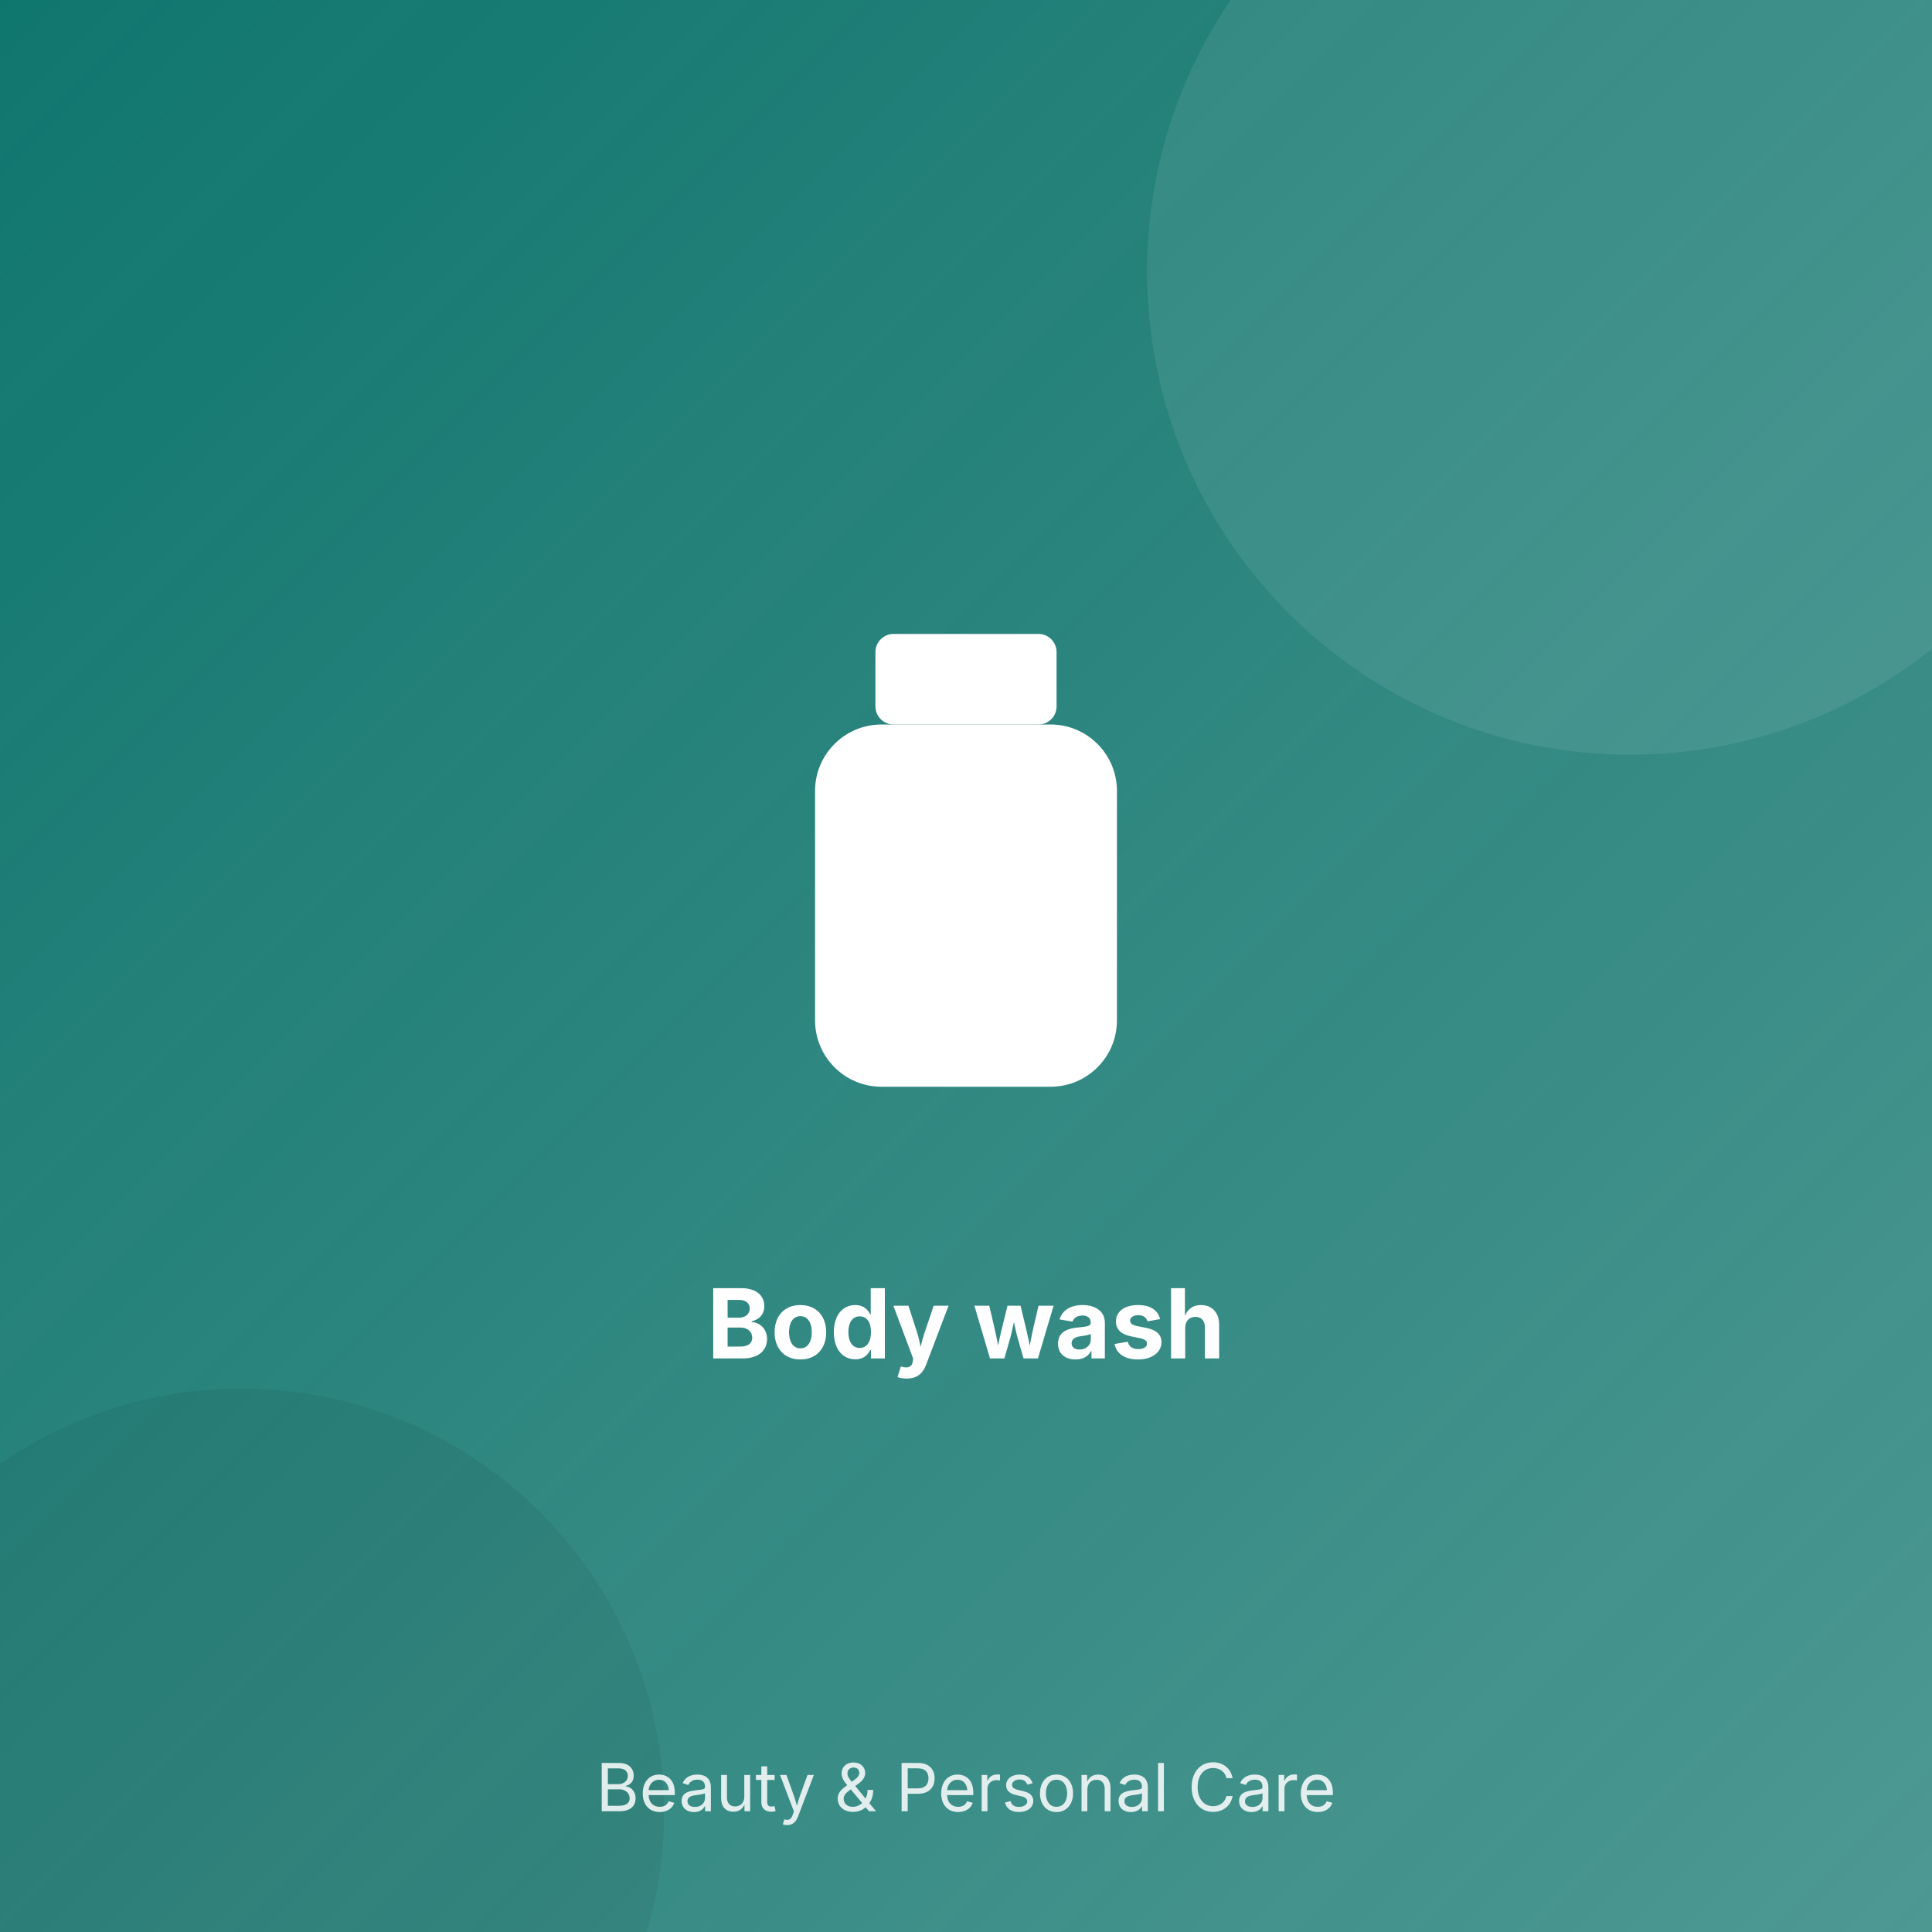
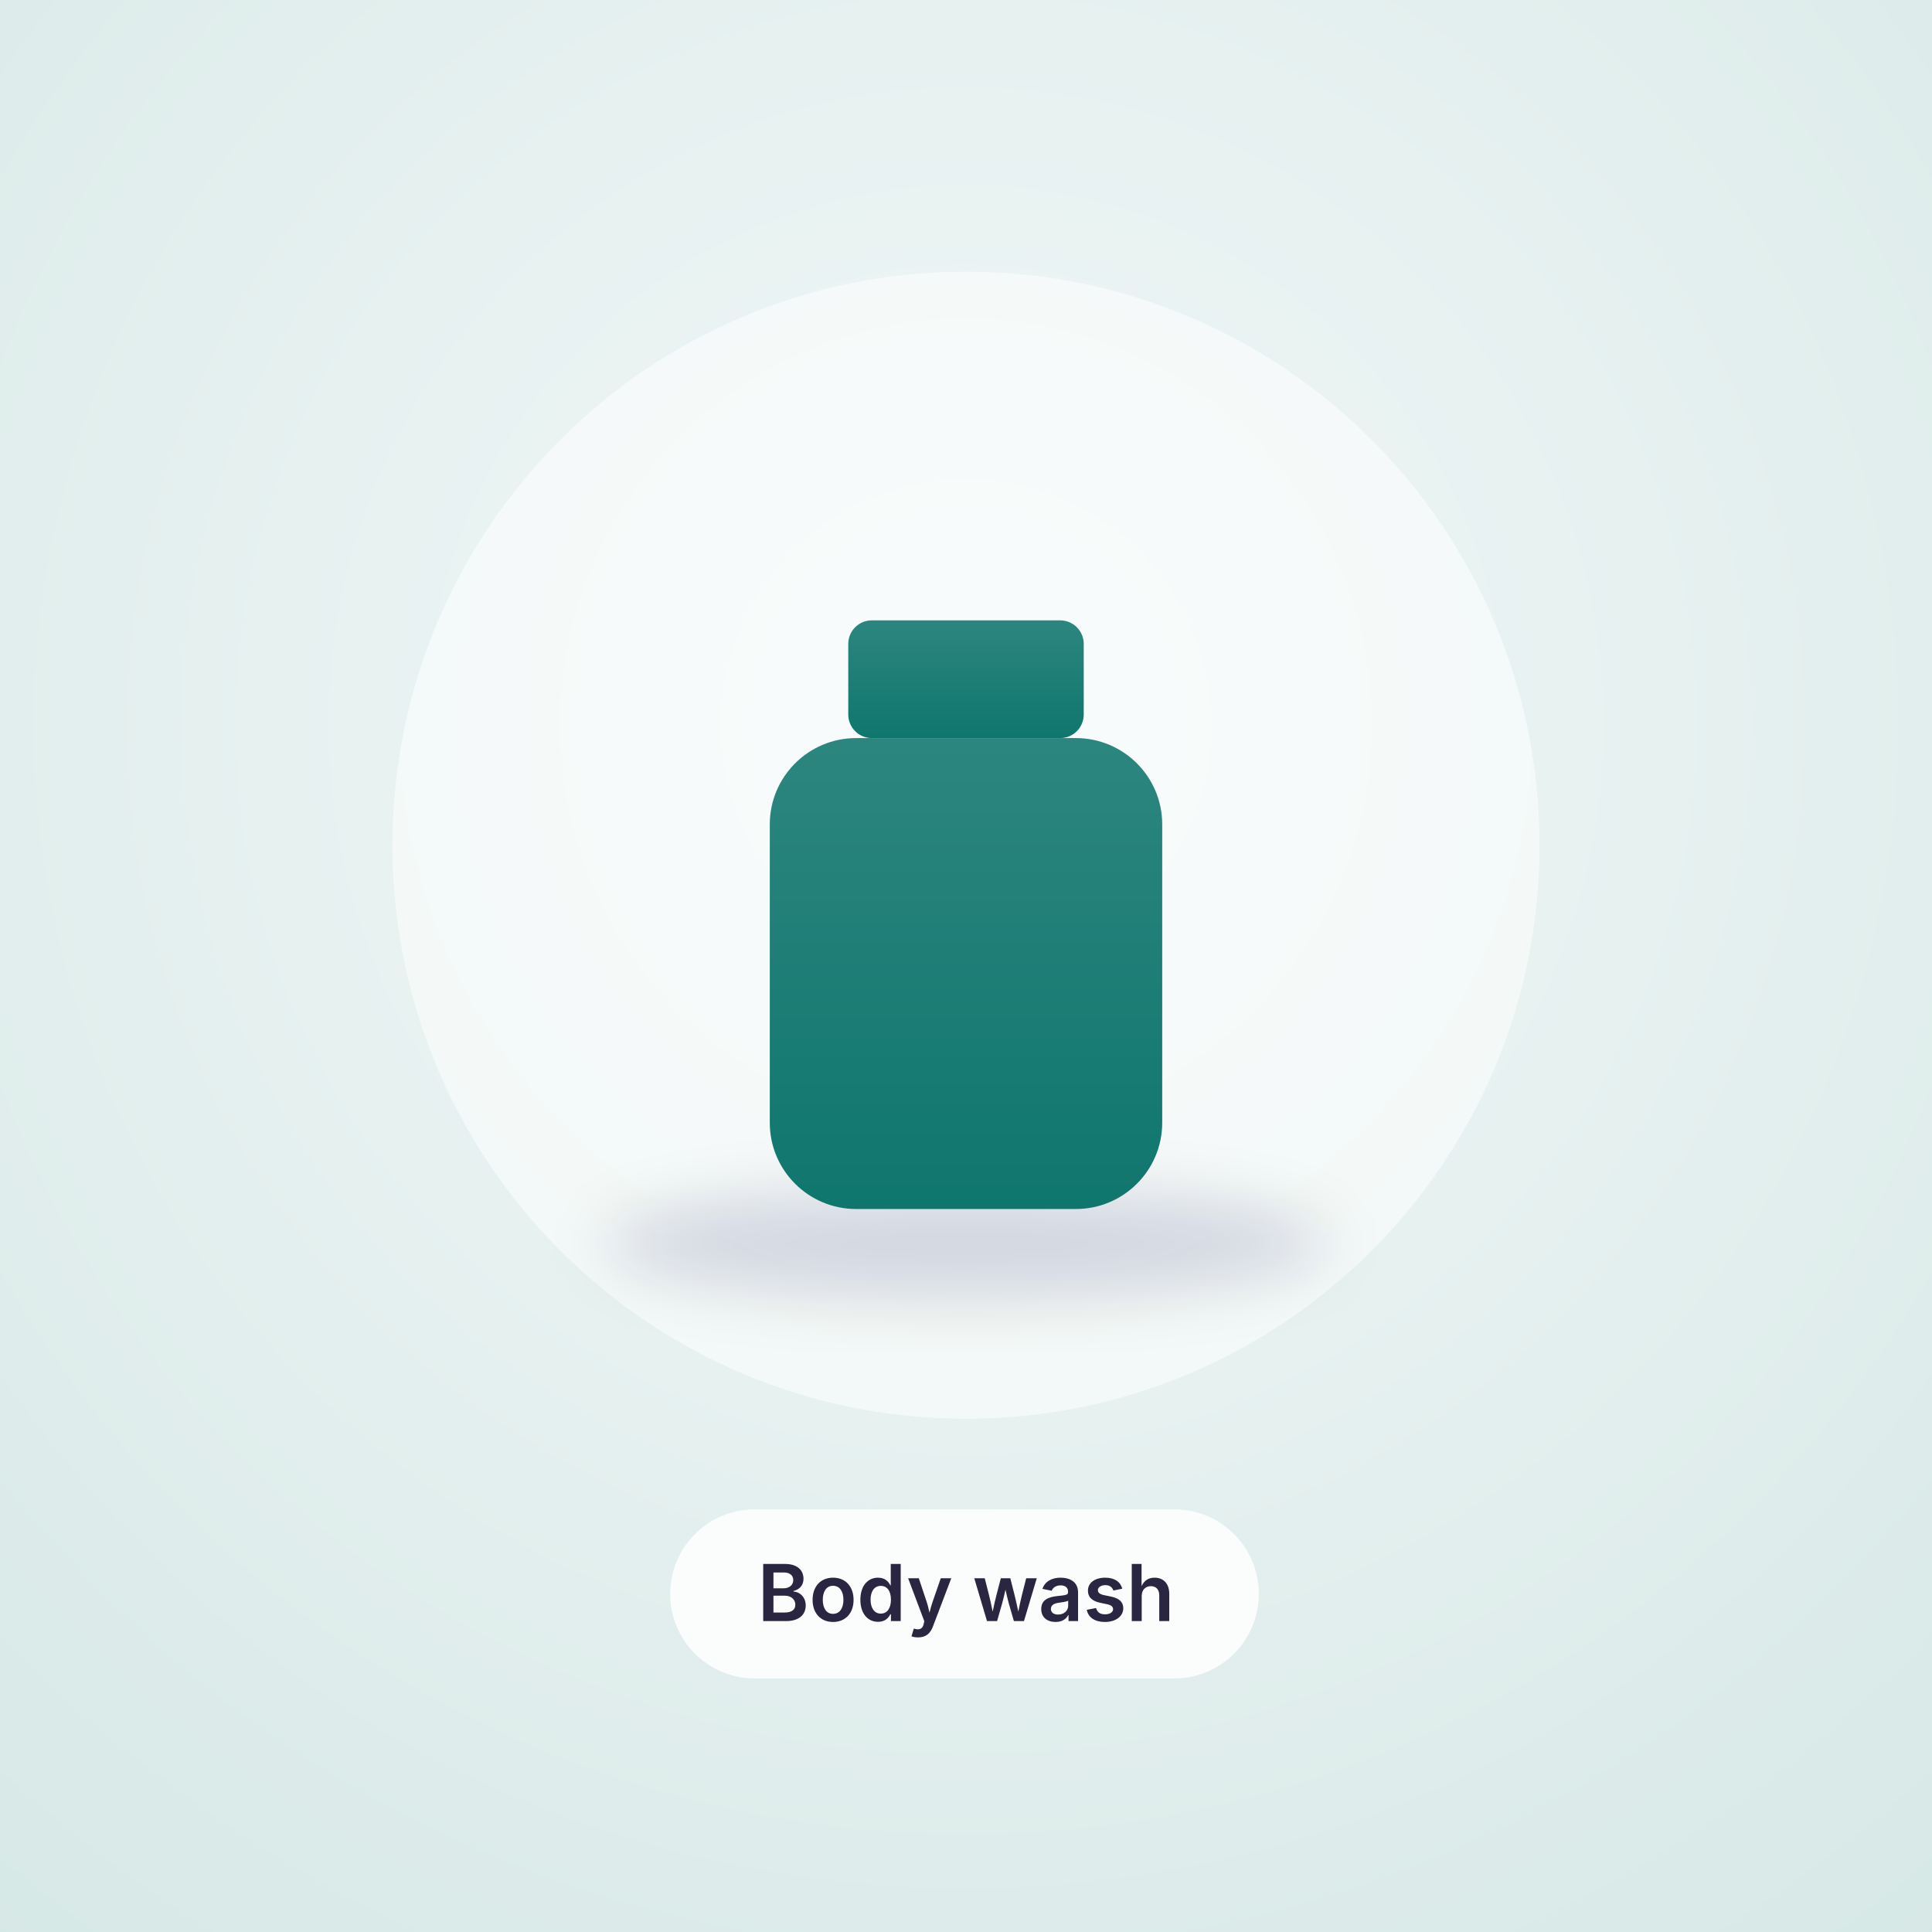
- <svg xmlns="http://www.w3.org/2000/svg" viewBox="0 0 640 640" role="img" aria-label="Body wash illustration">
+ <svg xmlns="http://www.w3.org/2000/svg" viewBox="0 0 640 640" width="640" height="640" role="img" aria-label="Body wash">
  <defs>
-     <linearGradient id="g" x1="0" y1="0" x2="1" y2="1">
-       <stop offset="0" stop-color="#0f766e" />
-       <stop offset="1" stop-color="#0f766e" stop-opacity=".72" />
+     <radialGradient id="t-body-wash-bg" cx="320" cy="240" r="520" gradientUnits="userSpaceOnUse">
+       <stop offset="0" stop-color="#f3f8f8" />
+       <stop offset="1" stop-color="#d6e8e6" />
+     </radialGradient>
+     <linearGradient id="t-body-wash-ink" x1="0" y1="0" x2="0" y2="1">
+       <stop offset="0" stop-color="#2c867f" />
+       <stop offset="1" stop-color="#0f766e" />
    </linearGradient>
+     <filter id="t-body-wash-blur" x="-50%" y="-50%" width="200%" height="200%">
+       <feGaussianBlur stdDeviation="10" />
+     </filter>
  </defs>
-   <rect width="640" height="640" fill="url(#g)" />
-   <circle cx="540" cy="90" r="160" fill="#fff" fill-opacity=".08" />
-   <circle cx="80" cy="600" r="140" fill="#000" fill-opacity=".06" />
-   <rect x="290" y="210" width="60" height="30" rx="6" fill="#fff" />
-   <rect x="270" y="240" width="100" height="120" rx="22" fill="#fff" />
-   <text y="450" text-anchor="middle" font-family="system-ui, -apple-system, Segoe UI, sans-serif" font-size="32" font-weight="700" fill="#fff">
-     <tspan x="320" dy="0">Body wash</tspan>
-   </text>
-   <text x="320" y="600" text-anchor="middle" font-family="system-ui, -apple-system, Segoe UI, sans-serif" font-size="22" fill="#fff" fill-opacity=".85">Beauty &amp; Personal Care</text>
+   <rect width="640" height="640" fill="url(#t-body-wash-bg)" />
+   <circle cx="320" cy="280" r="190" fill="#fff" fill-opacity=".5" />
+   <ellipse cx="320" cy="412" rx="120" ry="18" fill="#1e1b4b" fill-opacity=".14" filter="url(#t-body-wash-blur)" />
+   <g transform="translate(320 290) scale(1.3) translate(-320 -275)">
+     <rect x="290" y="210" width="60" height="30" rx="6" fill="url(#t-body-wash-ink)" />
+     <rect x="270" y="240" width="100" height="120" rx="22" fill="url(#t-body-wash-ink)" />
+   </g>
+   <rect x="222" y="500" width="195" height="56" rx="28" fill="#fff" fill-opacity=".85" />
+   <text x="320" y="537" text-anchor="middle" font-family="system-ui, -apple-system, Segoe UI, sans-serif" font-size="26" font-weight="600" fill="#2a2540">Body wash</text>
</svg>
